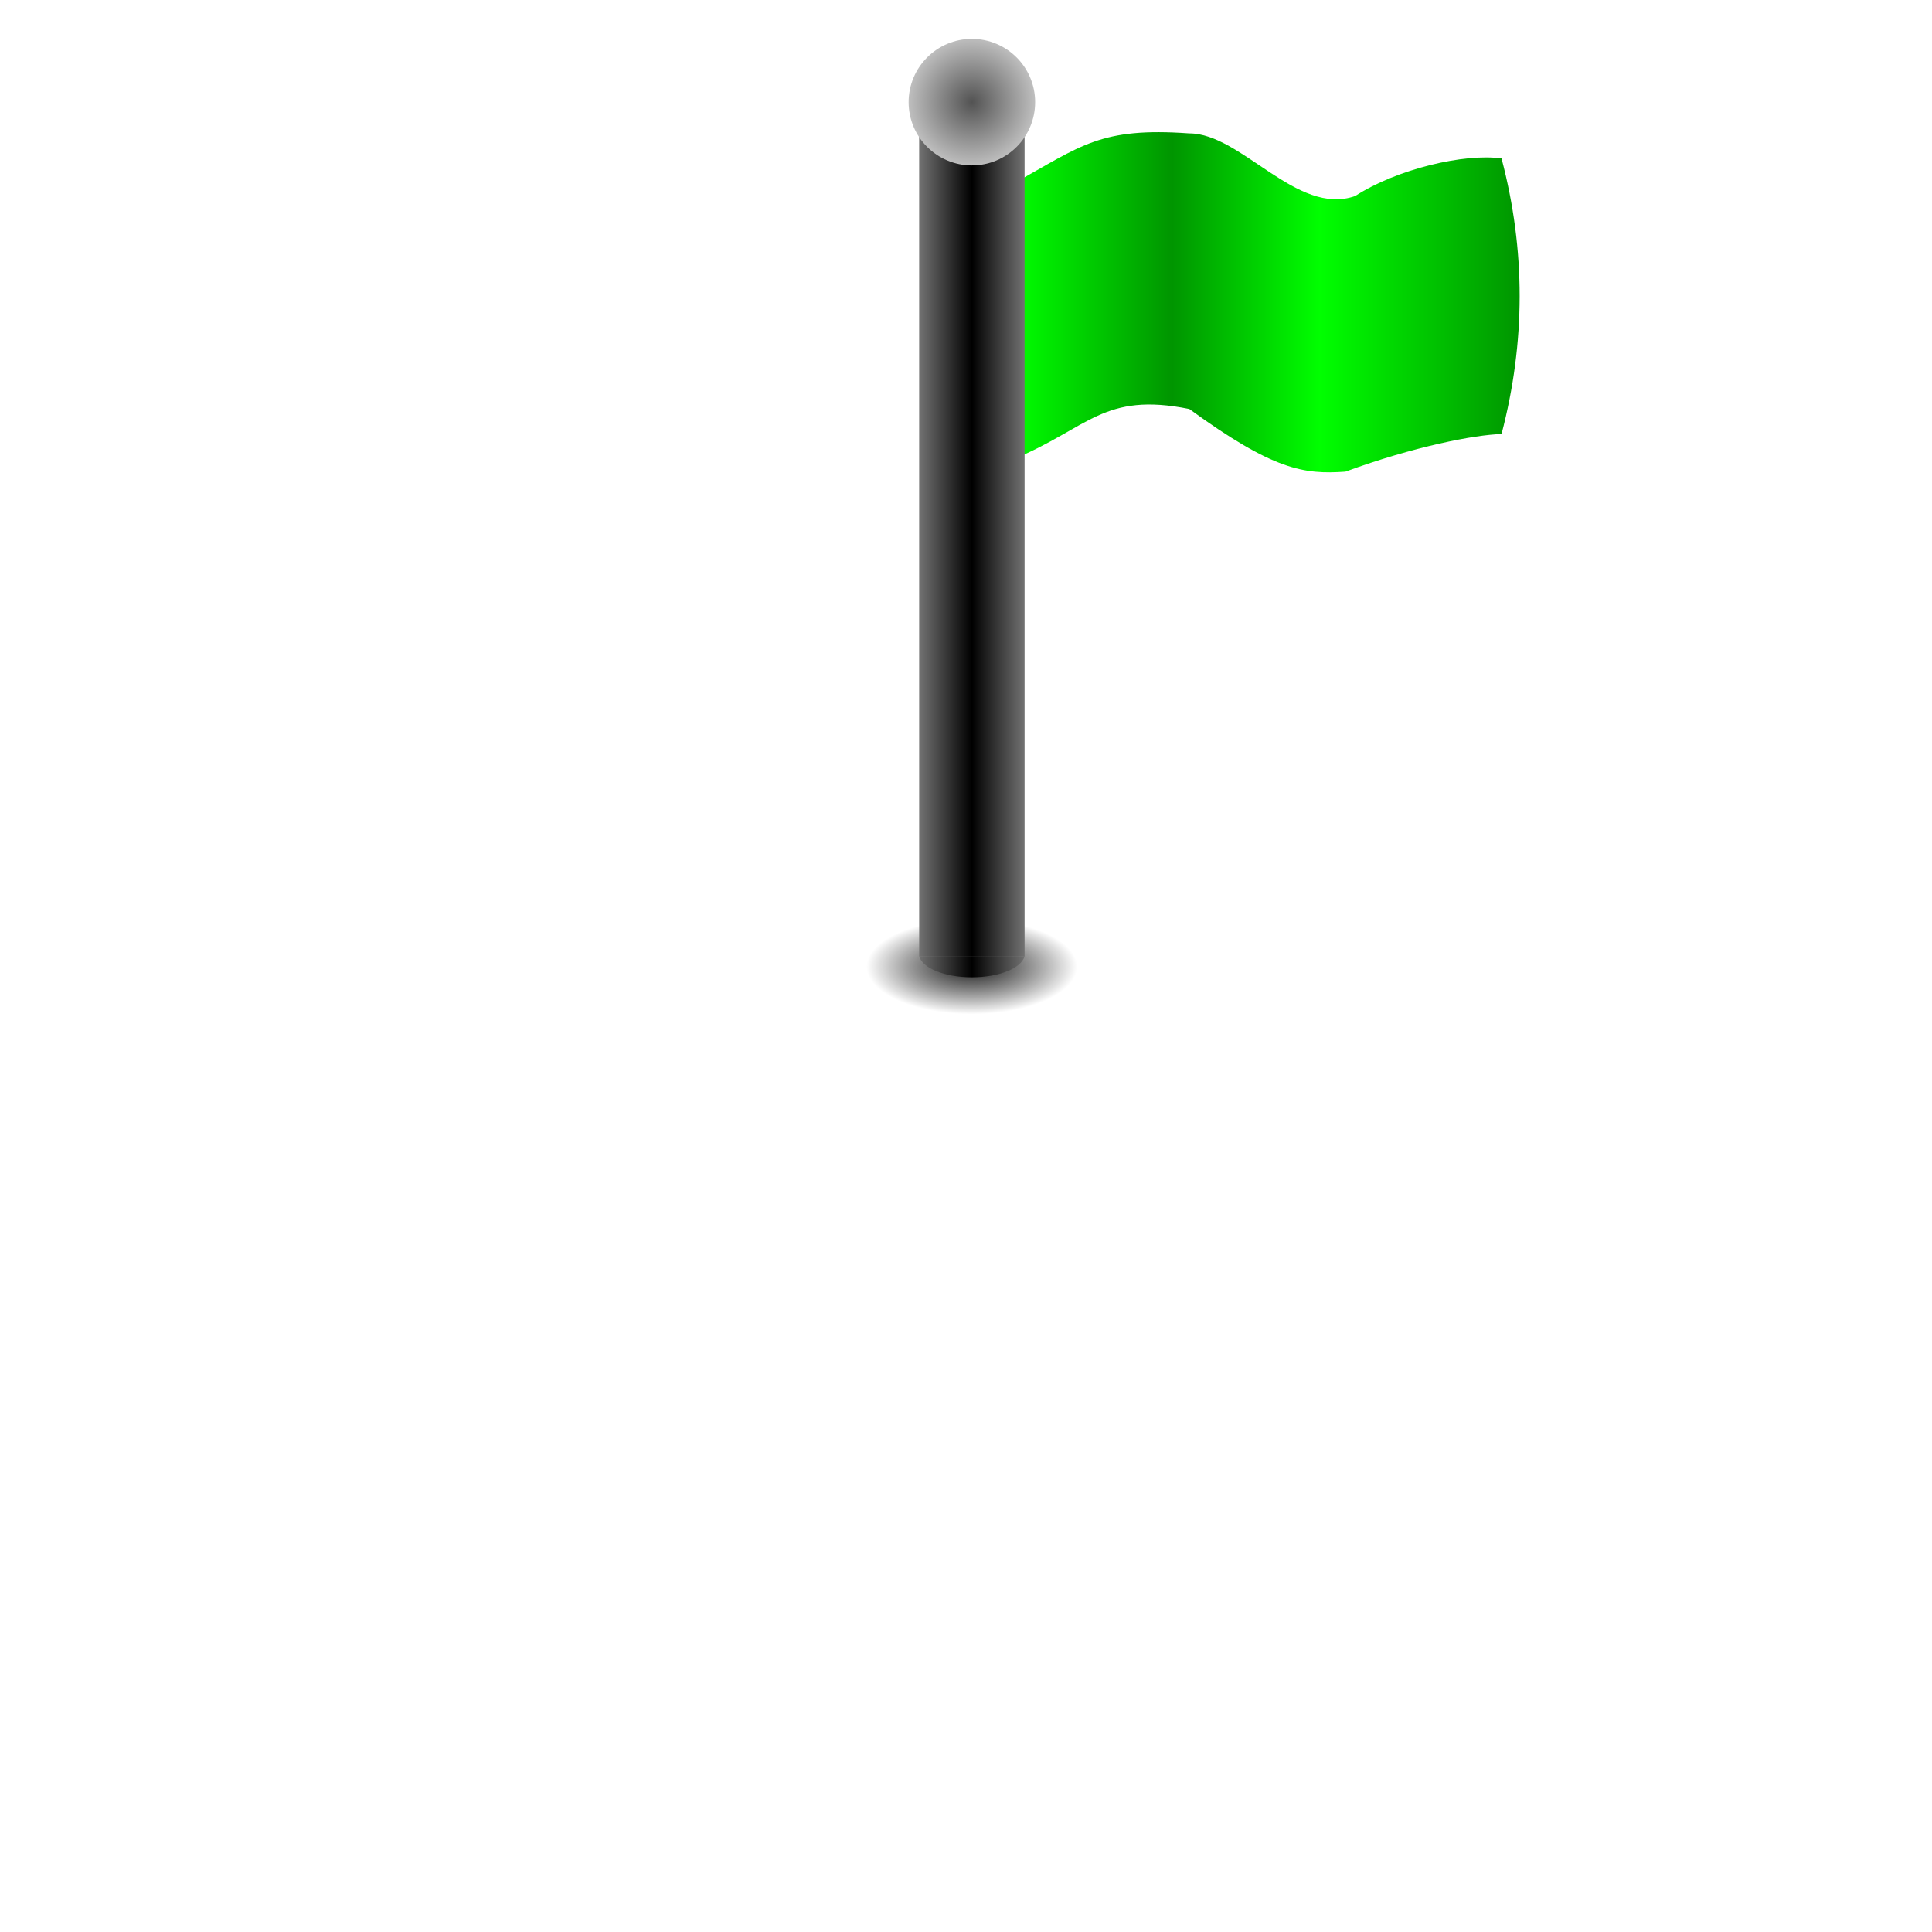
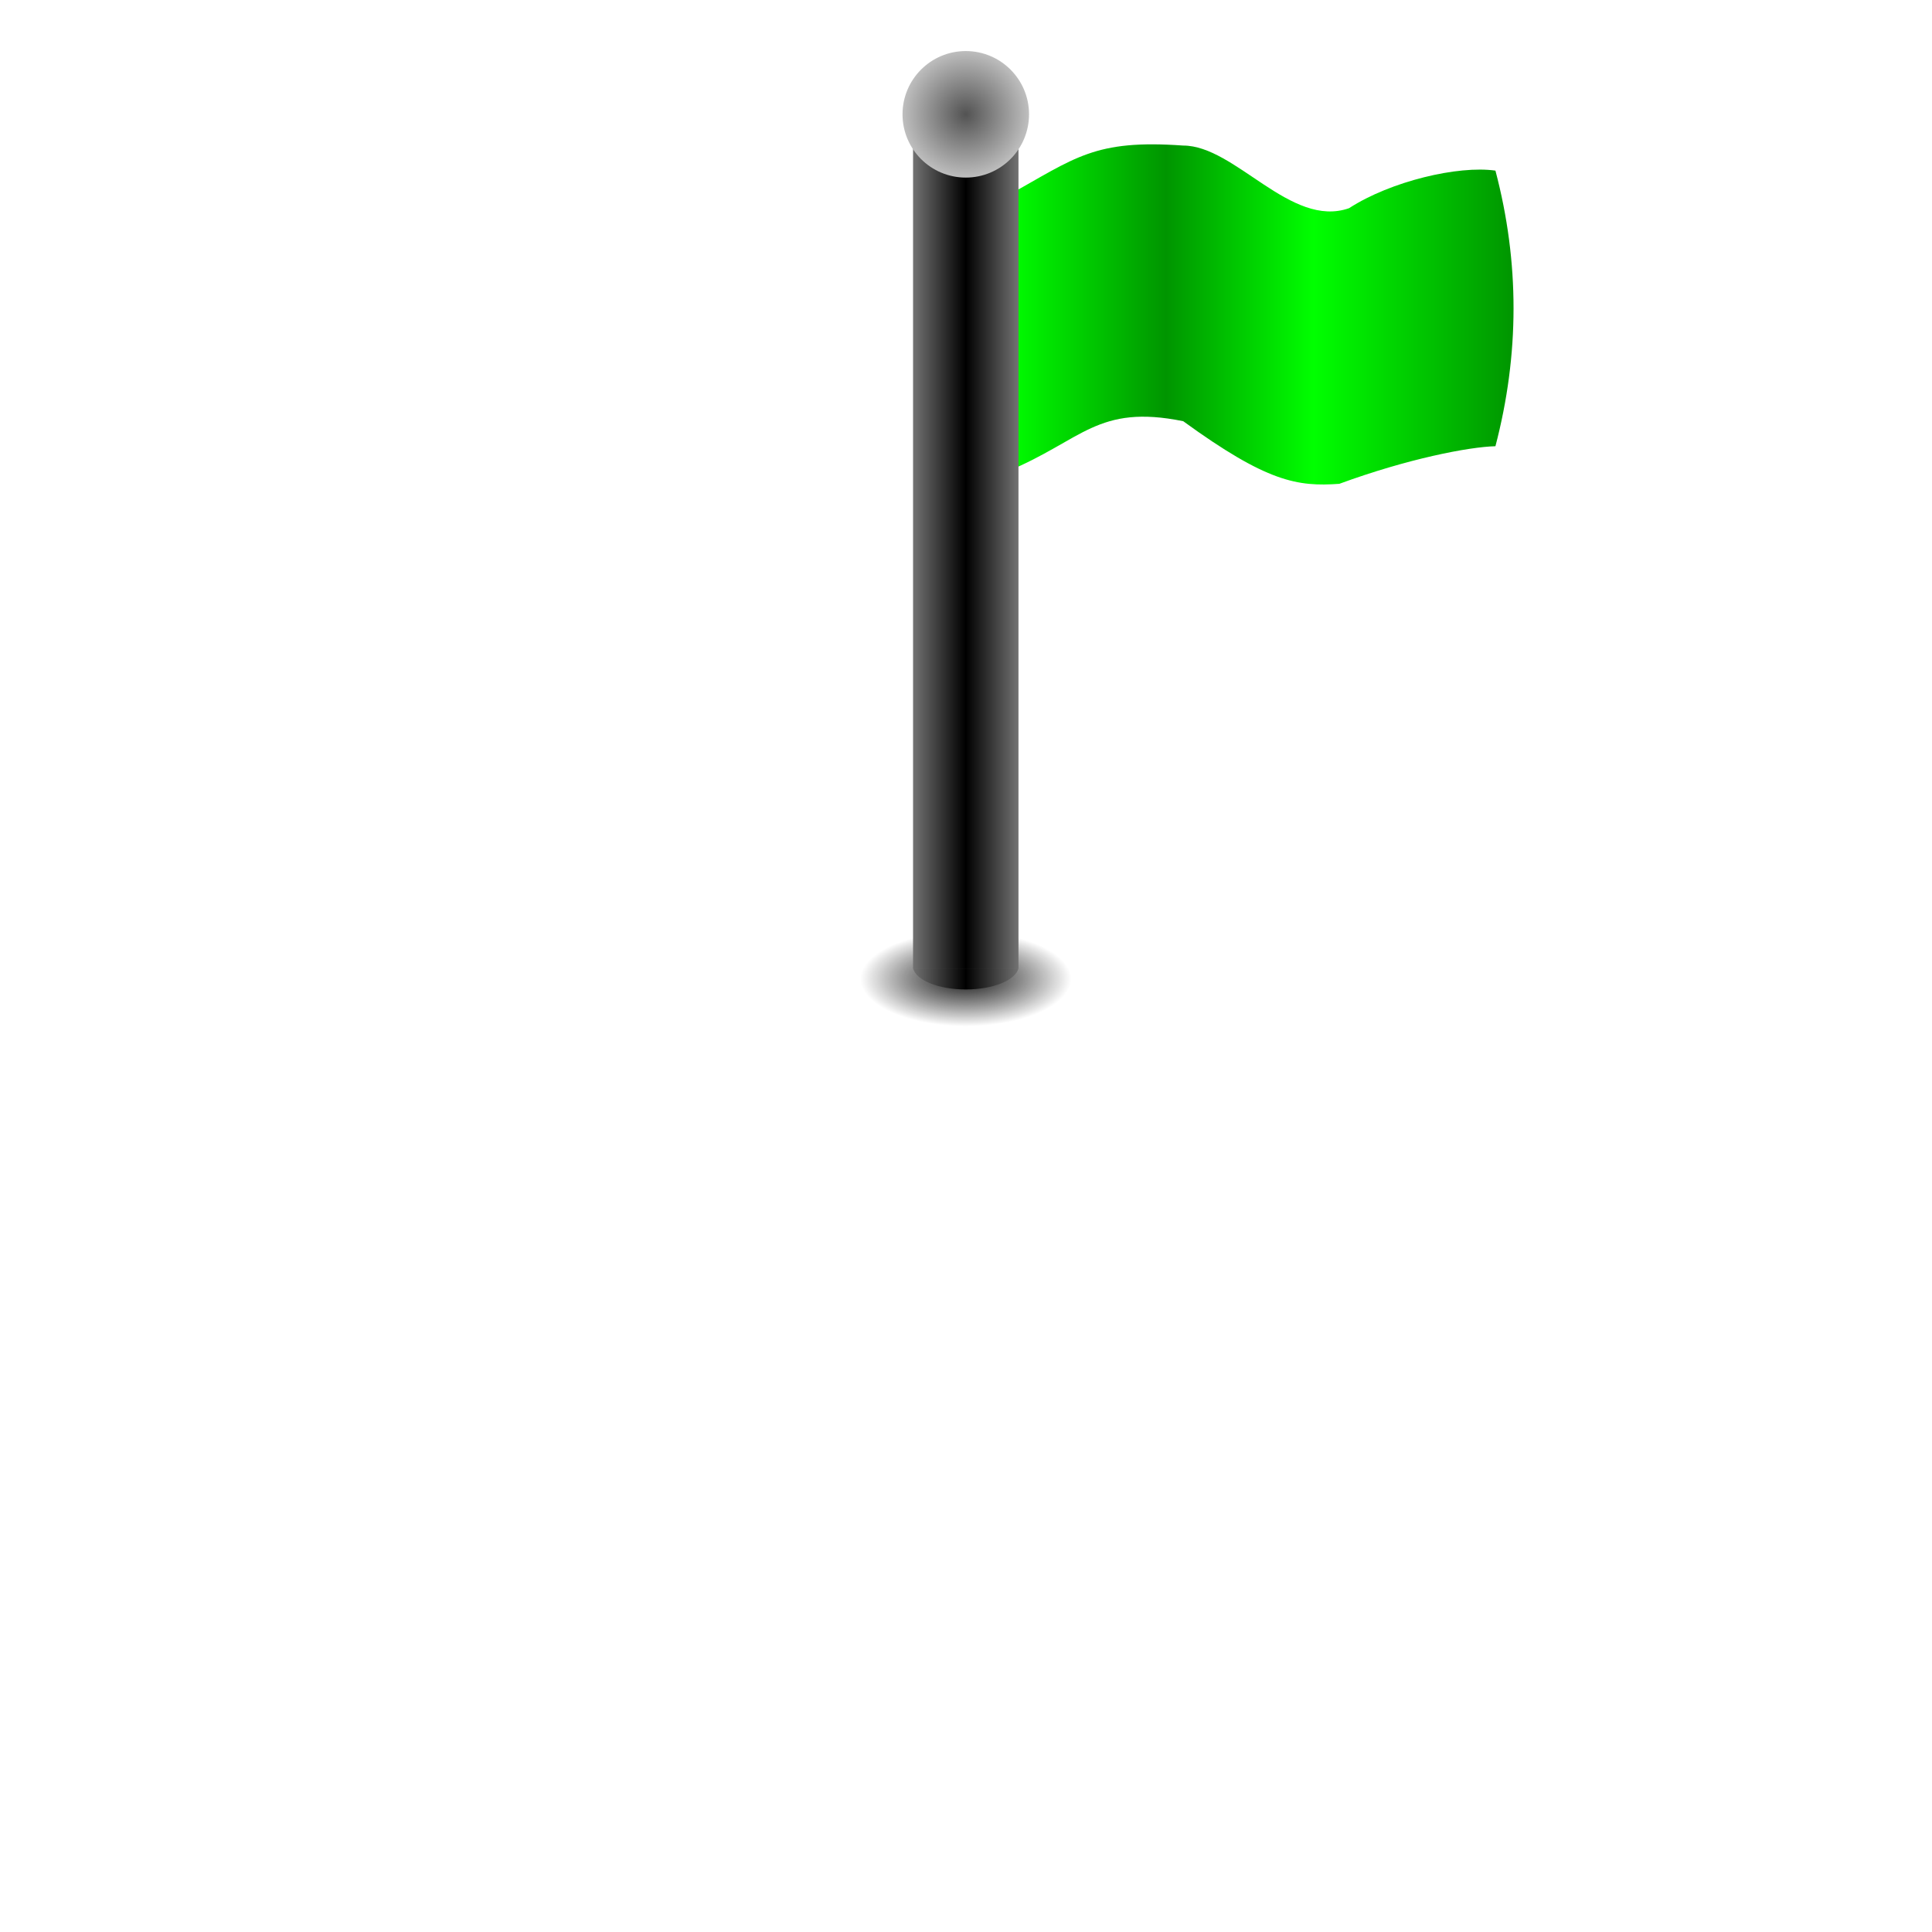
<svg xmlns="http://www.w3.org/2000/svg" xmlns:xlink="http://www.w3.org/1999/xlink" width="64" height="64" id="svg2816" version="1.1">
  <defs id="defs2818">
    <linearGradient id="linearGradient3709">
      <stop style="stop-color:#ffffff;stop-opacity:1;" offset="0" id="stop3711" />
      <stop style="stop-color:#7f7f7f;stop-opacity:1;" offset="1" id="stop3713" />
    </linearGradient>
    <radialGradient xlink:href="#linearGradient3709" id="radialGradient3715" cx="28" cy="29" fx="28" fy="29" r="10.5" gradientTransform="matrix(2.35,0,0,1.12619,-38.25,-0.659523)" gradientUnits="userSpaceOnUse" />
    <radialGradient xlink:href="#linearGradient3709" id="radialGradient3725" gradientUnits="userSpaceOnUse" gradientTransform="matrix(2.35,0,0,1.12619,-38.25,-0.659523)" cx="28" cy="29" fx="28" fy="29" r="10.5" />
    <linearGradient xlink:href="#linearGradient5037" id="linearGradient4644" gradientUnits="userSpaceOnUse" x1="24.48" y1="-262.013" x2="48.476" y2="-262.013" />
    <linearGradient id="linearGradient5037">
      <stop style="stop-color:#ff0000;stop-opacity:1;" offset="0" id="stop5039" />
      <stop id="stop5045" offset="0.313" style="stop-color:#a60000;stop-opacity:1;" />
      <stop style="stop-color:#e30000;stop-opacity:1;" offset="0.605" id="stop5047" />
      <stop style="stop-color:#a60000;stop-opacity:1;" offset="1" id="stop5041" />
    </linearGradient>
    <radialGradient xlink:href="#linearGradient4728" id="radialGradient4646" gradientUnits="userSpaceOnUse" gradientTransform="matrix(1,0,0,0.2222222,0,-45.88889)" cx="40.5" cy="-59" fx="40.5" fy="-59" r="4.5" />
    <linearGradient id="linearGradient4728">
      <stop style="stop-color:#191919;stop-opacity:1;" offset="0" id="stop4730" />
      <stop style="stop-color:#000000;stop-opacity:0;" offset="1" id="stop4732" />
    </linearGradient>
    <linearGradient xlink:href="#linearGradient4932" id="linearGradient4648" gradientUnits="userSpaceOnUse" gradientTransform="matrix(1.012658,0,0,1,-18.76582,-181)" x1="38.266" y1="-49.5" x2="43.234" y2="-49.5" />
    <linearGradient id="linearGradient4932">
      <stop style="stop-color:#727272;stop-opacity:1;" offset="0" id="stop4934" />
      <stop id="stop4942" offset="0.5" style="stop-color:#000000;stop-opacity:1;" />
      <stop style="stop-color:#727272;stop-opacity:1;" offset="1" id="stop4936" />
    </linearGradient>
    <linearGradient xlink:href="#linearGradient4932" id="linearGradient4650" gradientUnits="userSpaceOnUse" gradientTransform="matrix(1,0,0,0.7288889,0,-62.62667)" x1="20" y1="-259.125" x2="25" y2="-259.125" />
    <linearGradient id="linearGradient5395">
      <stop style="stop-color:#727272;stop-opacity:1;" offset="0" id="stop5397" />
      <stop id="stop5399" offset="0.5" style="stop-color:#000000;stop-opacity:1;" />
      <stop style="stop-color:#727272;stop-opacity:1;" offset="1" id="stop5401" />
    </linearGradient>
    <radialGradient xlink:href="#linearGradient4962" id="radialGradient4652" gradientUnits="userSpaceOnUse" gradientTransform="matrix(1,0,0,0.9230769,0,-7.884615)" cx="40.75" cy="-102.5" fx="40.75" fy="-102.5" r="3.25" />
    <linearGradient id="linearGradient4962">
      <stop style="stop-color:#535353;stop-opacity:1;" offset="0" id="stop4964" />
      <stop style="stop-color:#d2d2d2;stop-opacity:1;" offset="1" id="stop4966" />
    </linearGradient>
    <linearGradient xlink:href="#linearGradient5180" id="linearGradient4654" gradientUnits="userSpaceOnUse" gradientTransform="matrix(0.6124524,0,0,0.6124524,365.0072,-52.08548)" x1="24.48" y1="-262.013" x2="48.476" y2="-262.013" />
    <linearGradient id="linearGradient5180">
      <stop id="stop5182" offset="0" style="stop-color:#00ff00;stop-opacity:1;" />
      <stop style="stop-color:#009500;stop-opacity:1;" offset="0.313" id="stop5184" />
      <stop id="stop5186" offset="0.605" style="stop-color:#00ff00;stop-opacity:1;" />
      <stop id="stop5188" offset="1" style="stop-color:#009500;stop-opacity:1;" />
    </linearGradient>
    <radialGradient xlink:href="#linearGradient4728-18" id="radialGradient4656" gradientUnits="userSpaceOnUse" gradientTransform="matrix(1,0,0,0.2222222,0,-45.88889)" cx="40.5" cy="-59" fx="40.5" fy="-59" r="4.5" />
    <linearGradient id="linearGradient4728-18">
      <stop style="stop-color:#191919;stop-opacity:1;" offset="0" id="stop4730-3" />
      <stop style="stop-color:#000000;stop-opacity:0;" offset="1" id="stop4732-0" />
    </linearGradient>
    <linearGradient xlink:href="#linearGradient4932-0" id="linearGradient4658" gradientUnits="userSpaceOnUse" gradientTransform="matrix(0.620205,0,0,0.6124524,353.514,-162.9394)" x1="38.266" y1="-49.5" x2="43.234" y2="-49.5" />
    <linearGradient id="linearGradient4932-0">
      <stop style="stop-color:#727272;stop-opacity:1;" offset="0" id="stop4934-4" />
      <stop id="stop4942-7" offset="0.5" style="stop-color:#000000;stop-opacity:1;" />
      <stop style="stop-color:#727272;stop-opacity:1;" offset="1" id="stop4936-4" />
    </linearGradient>
    <linearGradient xlink:href="#linearGradient4932-0" id="linearGradient4660" gradientUnits="userSpaceOnUse" gradientTransform="matrix(0.6124524,0,0,0.4464097,365.0072,-90.44133)" x1="20" y1="-259.125" x2="25" y2="-259.125" />
    <linearGradient id="linearGradient5423">
      <stop style="stop-color:#727272;stop-opacity:1;" offset="0" id="stop5425" />
      <stop id="stop5427" offset="0.5" style="stop-color:#000000;stop-opacity:1;" />
      <stop style="stop-color:#727272;stop-opacity:1;" offset="1" id="stop5429" />
    </linearGradient>
    <radialGradient xlink:href="#linearGradient4962-3" id="radialGradient4662" gradientUnits="userSpaceOnUse" gradientTransform="matrix(1,0,0,0.9230769,0,-7.884615)" cx="40.75" cy="-102.5" fx="40.75" fy="-102.5" r="3.25" />
    <linearGradient id="linearGradient4962-3">
      <stop style="stop-color:#535353;stop-opacity:1;" offset="0" id="stop4964-7" />
      <stop style="stop-color:#d2d2d2;stop-opacity:1;" offset="1" id="stop4966-3" />
    </linearGradient>
    <linearGradient xlink:href="#linearGradient5180" id="linearGradient5599" gradientUnits="userSpaceOnUse" gradientTransform="matrix(0.6124524,0,0,0.6124524,365.0072,-52.08548)" x1="24.48" y1="-262.013" x2="48.476" y2="-262.013" />
    <radialGradient xlink:href="#linearGradient4728-18" id="radialGradient5601" gradientUnits="userSpaceOnUse" gradientTransform="matrix(1,0,0,0.2222222,0,-45.88889)" cx="40.5" cy="-59" fx="40.5" fy="-59" r="4.5" />
    <linearGradient xlink:href="#linearGradient4932-0" id="linearGradient5603" gradientUnits="userSpaceOnUse" gradientTransform="matrix(0.620205,0,0,0.6124524,353.514,-162.9394)" x1="38.266" y1="-49.5" x2="43.234" y2="-49.5" />
    <linearGradient xlink:href="#linearGradient4932-0" id="linearGradient5605" gradientUnits="userSpaceOnUse" gradientTransform="matrix(0.6124524,0,0,0.4464097,365.0072,-90.44133)" x1="20" y1="-259.125" x2="25" y2="-259.125" />
    <radialGradient xlink:href="#linearGradient4962-3" id="radialGradient5607" gradientUnits="userSpaceOnUse" gradientTransform="matrix(1,0,0,0.9230769,0,-7.884615)" cx="40.75" cy="-102.5" fx="40.75" fy="-102.5" r="3.25" />
    <linearGradient xlink:href="#linearGradient5037" id="linearGradient5623" gradientUnits="userSpaceOnUse" x1="24.48" y1="-262.013" x2="48.476" y2="-262.013" />
    <radialGradient xlink:href="#linearGradient4728" id="radialGradient5625" gradientUnits="userSpaceOnUse" gradientTransform="matrix(1,0,0,0.2222222,0,-45.88889)" cx="40.5" cy="-59" fx="40.5" fy="-59" r="4.5" />
    <linearGradient xlink:href="#linearGradient4932" id="linearGradient5627" gradientUnits="userSpaceOnUse" gradientTransform="matrix(1.012658,0,0,1,-18.76582,-181)" x1="38.266" y1="-49.5" x2="43.234" y2="-49.5" />
    <linearGradient xlink:href="#linearGradient4932" id="linearGradient5629" gradientUnits="userSpaceOnUse" gradientTransform="matrix(1,0,0,0.7288889,0,-62.62667)" x1="20" y1="-259.125" x2="25" y2="-259.125" />
    <radialGradient xlink:href="#linearGradient4962" id="radialGradient5631" gradientUnits="userSpaceOnUse" gradientTransform="matrix(1,0,0,0.9230769,0,-7.884615)" cx="40.75" cy="-102.5" fx="40.75" fy="-102.5" r="3.25" />
  </defs>
  <g id="layer1">
-     <g id="g5190" transform="matrix(1.140613,0,0,1.140613,-399.8548,252.4552)">
+     <g id="g5190" transform="matrix(1.140613,0,0,1.140613,-400.0571,252.8583)">
      <path id="path5027-0" d="m 380,-216.004 c 1.978,-1.103 2.522,-1.638 5.101,-1.455 1.516,-0.001 3.124,2.415 4.818,1.819 1.21,-0.784 3.174,-1.246 4.251,-1.091 0.704,2.668 0.698,5.336 0,8.004 -0.771,0.019 -2.551,0.364 -4.534,1.092 -1.213,0.087 -2.097,-0.048 -4.534,-1.819 -2.494,-0.505 -2.929,0.555 -5.101,1.455 z" style="fill:url(#linearGradient5599);fill-opacity:1;stroke:none" />
      <path transform="matrix(0.6805027,0,0,1.378018,351.227,-111.9527)" d="m 45,-59 c 0,0.552 -2.015,1 -4.5,1 -2.485,0 -4.5,-0.448 -4.5,-1 0,-0.552 2.015,-1 4.5,-1 2.485,0 4.5,0.448 4.5,1 z" id="path4970-0" style="fill:url(#radialGradient5601);fill-opacity:1;stroke:none" />
      <path id="path4980-3" d="m 377.256,-193.562 c 0.089,0.343 0.735,0.612 1.531,0.612 0.796,0 1.442,-0.269 1.531,-0.612 l -3.062,0 z" style="fill:url(#linearGradient5603);fill-opacity:1;stroke:none" />
      <rect rx="0" y="-218.673" x="377.256" height="25.111" width="3.062" id="rect5011-3" style="fill:url(#linearGradient5605);fill-opacity:1;stroke:none" />
      <path transform="matrix(0.6681306,0,0,0.7349428,351.561,-143.0346)" d="m 43.5,-102.5 c 0,1.381 -1.231,2.5 -2.75,2.5 -1.519,0 -2.75,-1.119 -2.75,-2.5 0,-1.381 1.231,-2.5 2.75,-2.5 1.519,0 2.75,1.119 2.75,2.5 z" id="path4944-6" style="fill:url(#radialGradient5607);fill-opacity:1;stroke:none" />
    </g>
  </g>
</svg>
